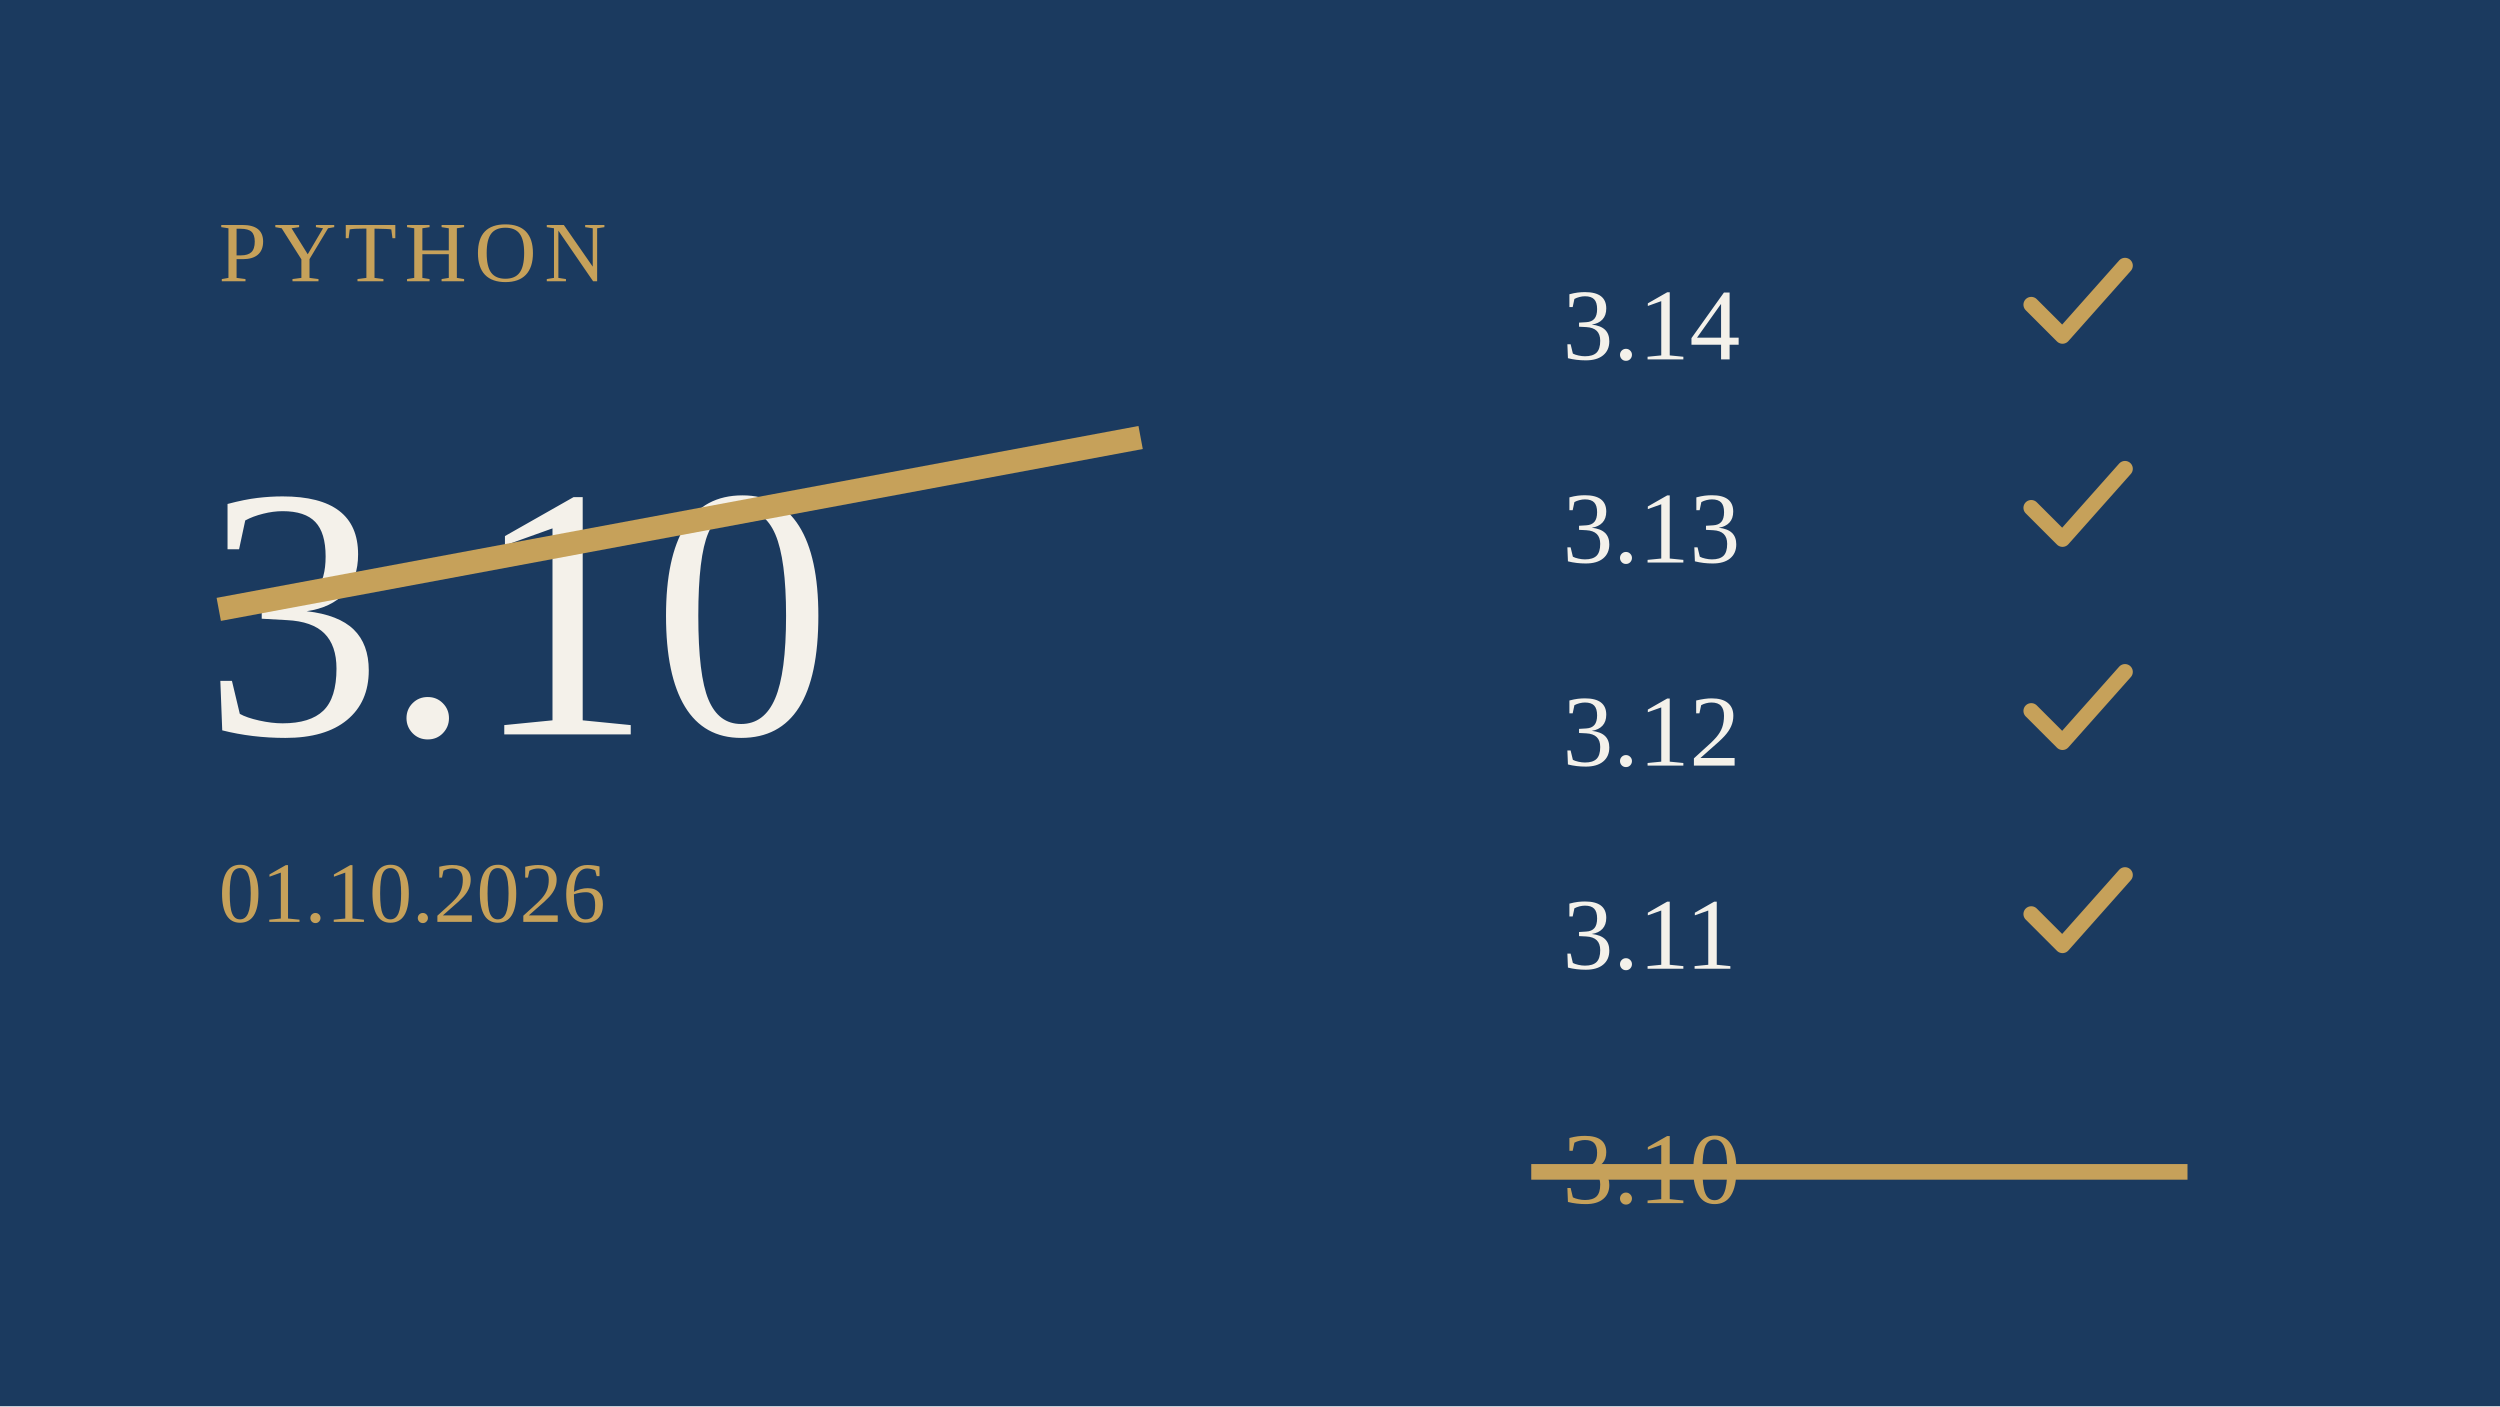
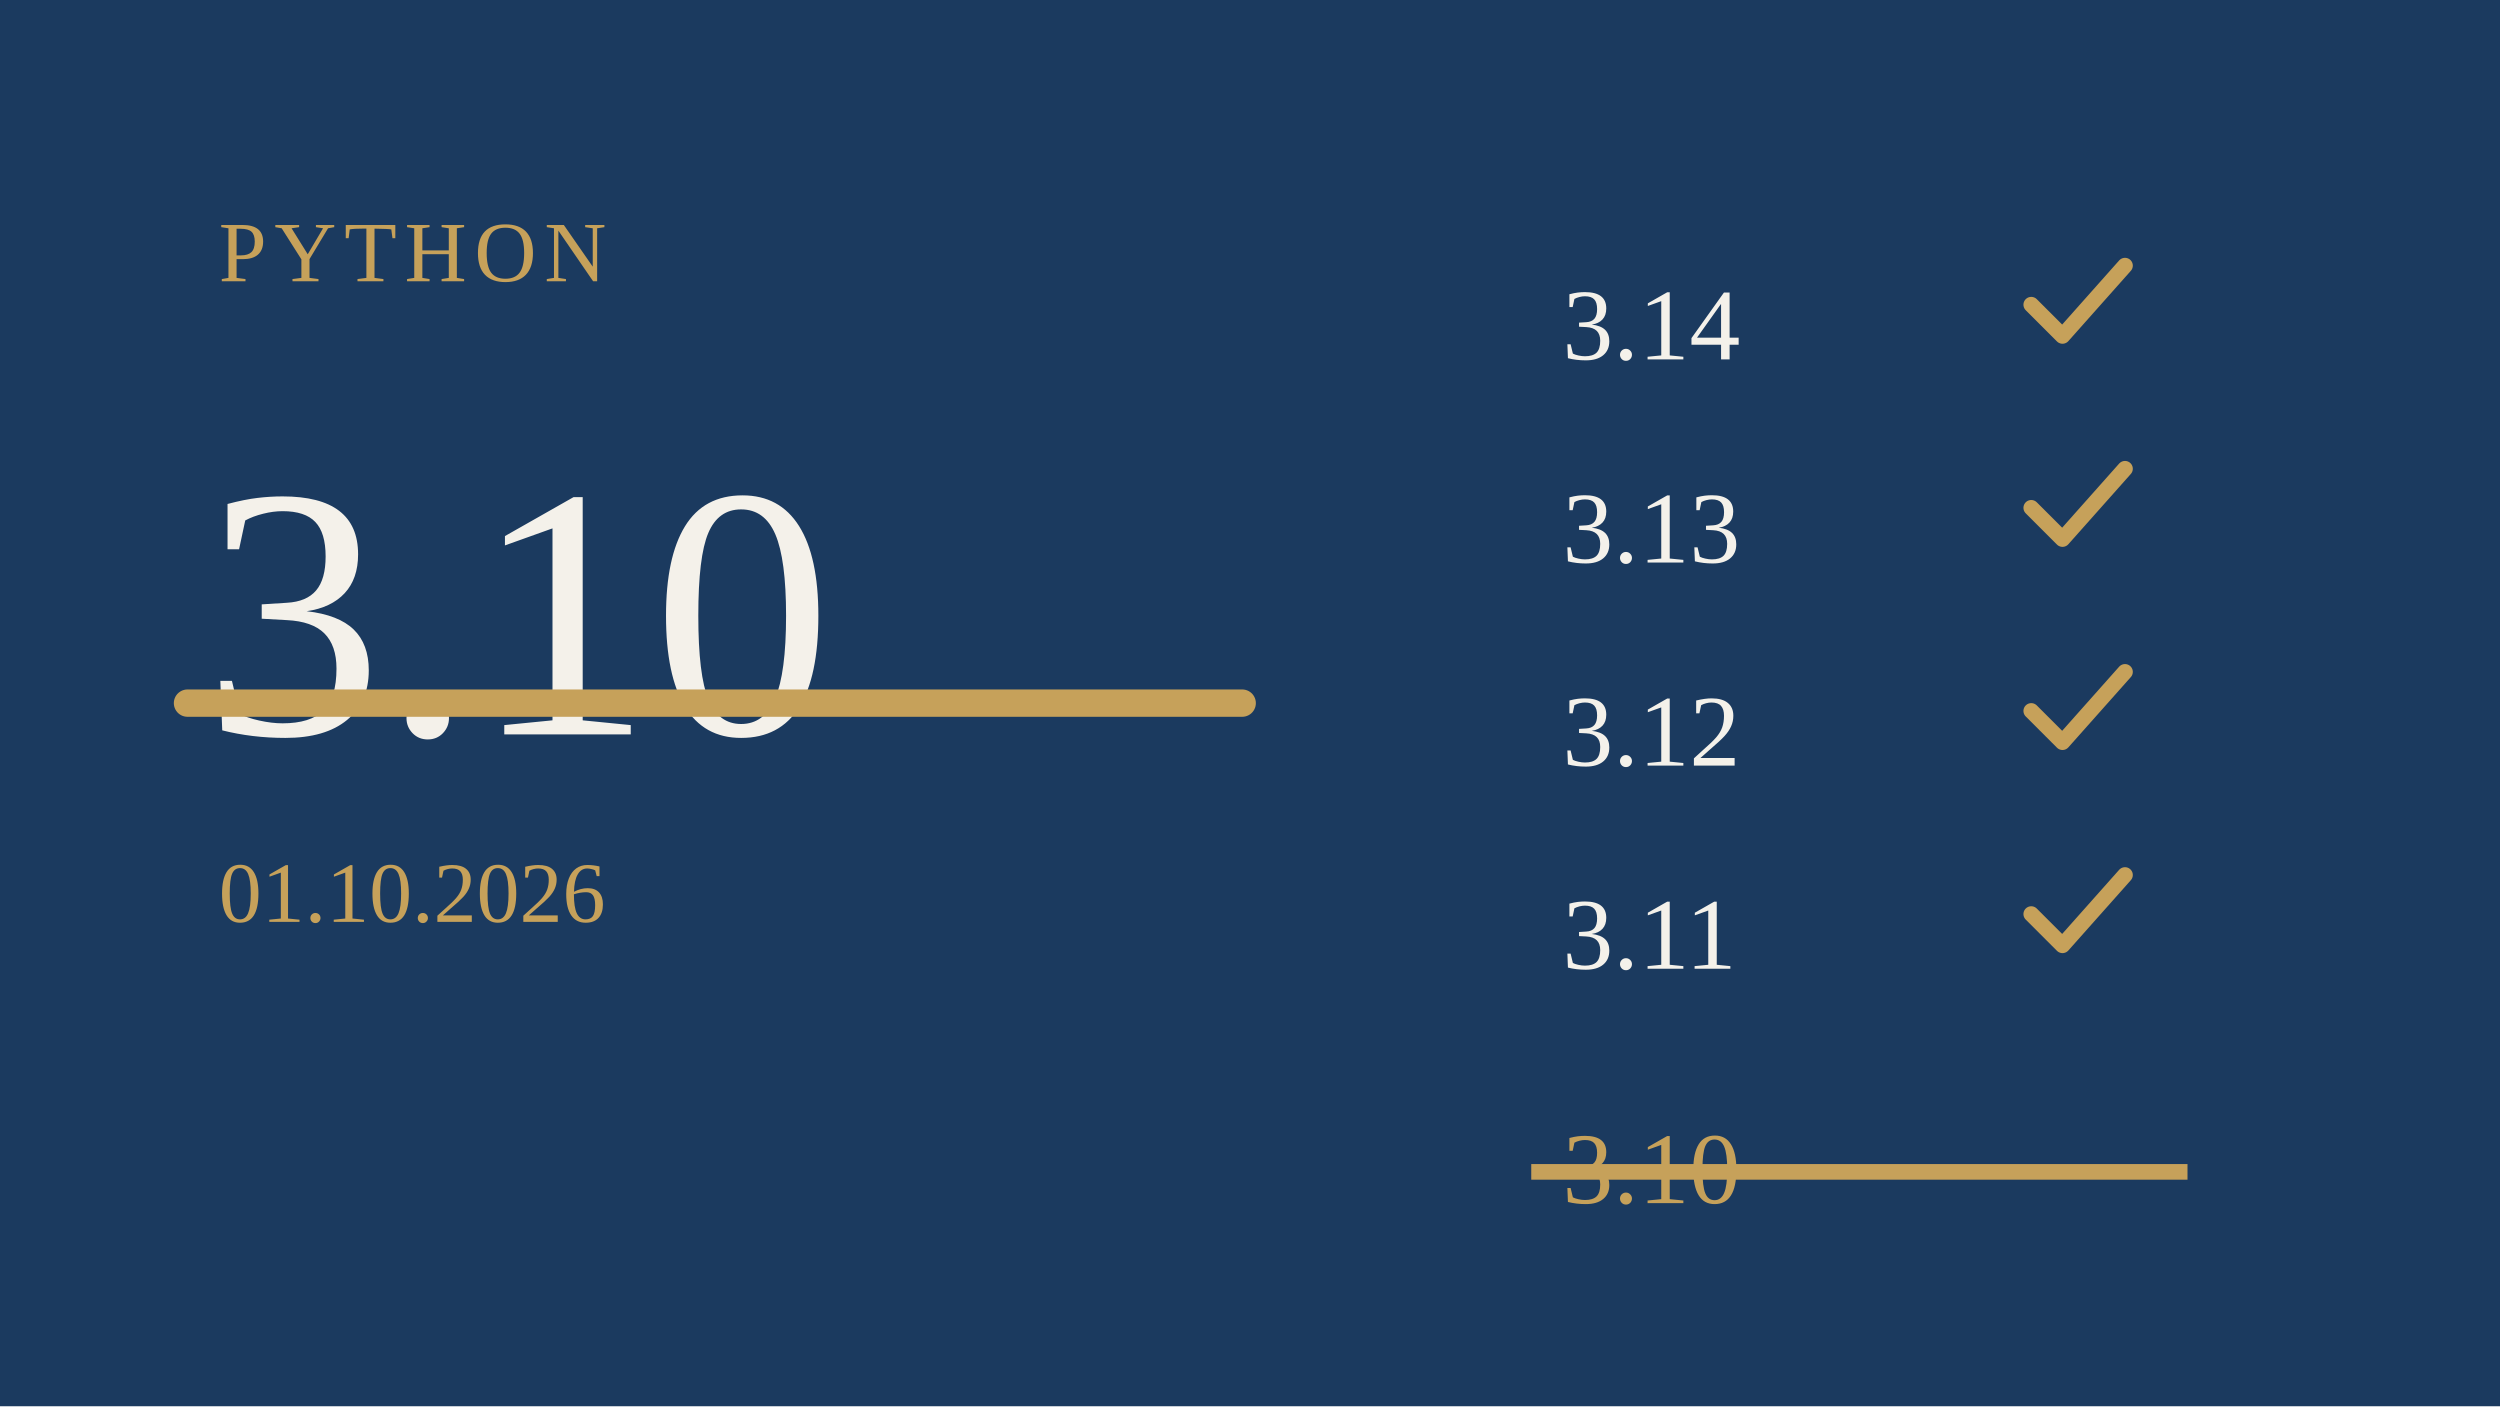
<svg xmlns="http://www.w3.org/2000/svg" width="640" height="360" viewBox="0 0 640 360">
  <rect width="640" height="360" fill="#1B3A5F" />
  <text x="56" y="72" fill="#C6A15A" font-family="Georgia, 'Times New Roman', serif" font-size="22" letter-spacing="2">PYTHON</text>
  <text x="52" y="188" fill="#F4F1EA" font-family="Georgia, 'Times New Roman', serif" font-size="92">3.10</text>
-   <line x1="56" y1="156" x2="292" y2="112" stroke="#C6A15A" stroke-width="6" />
+   <line x1="48" y1="180" x2="318" y2="180" stroke="#C6A15A" stroke-width="7" stroke-linecap="round" />
  <text x="56" y="236" fill="#C6A15A" font-family="Georgia, 'Times New Roman', serif" font-size="22">01.10.2026</text>
  <g fill="#F4F1EA" font-family="Georgia, 'Times New Roman', serif" font-size="26">
    <text x="400" y="92">3.14</text>
    <text x="400" y="144">3.13</text>
    <text x="400" y="196">3.12</text>
    <text x="400" y="248">3.11</text>
    <text x="400" y="308" fill="#C6A15A">3.10</text>
  </g>
  <g fill="none" stroke="#C6A15A" stroke-width="4" stroke-linecap="round" stroke-linejoin="round">
    <path d="M520 78 l8 8 l16 -18" />
    <path d="M520 130 l8 8 l16 -18" />
    <path d="M520 182 l8 8 l16 -18" />
    <path d="M520 234 l8 8 l16 -18" />
  </g>
  <line x1="392" y1="300" x2="560" y2="300" stroke="#C6A15A" stroke-width="4" />
</svg>
